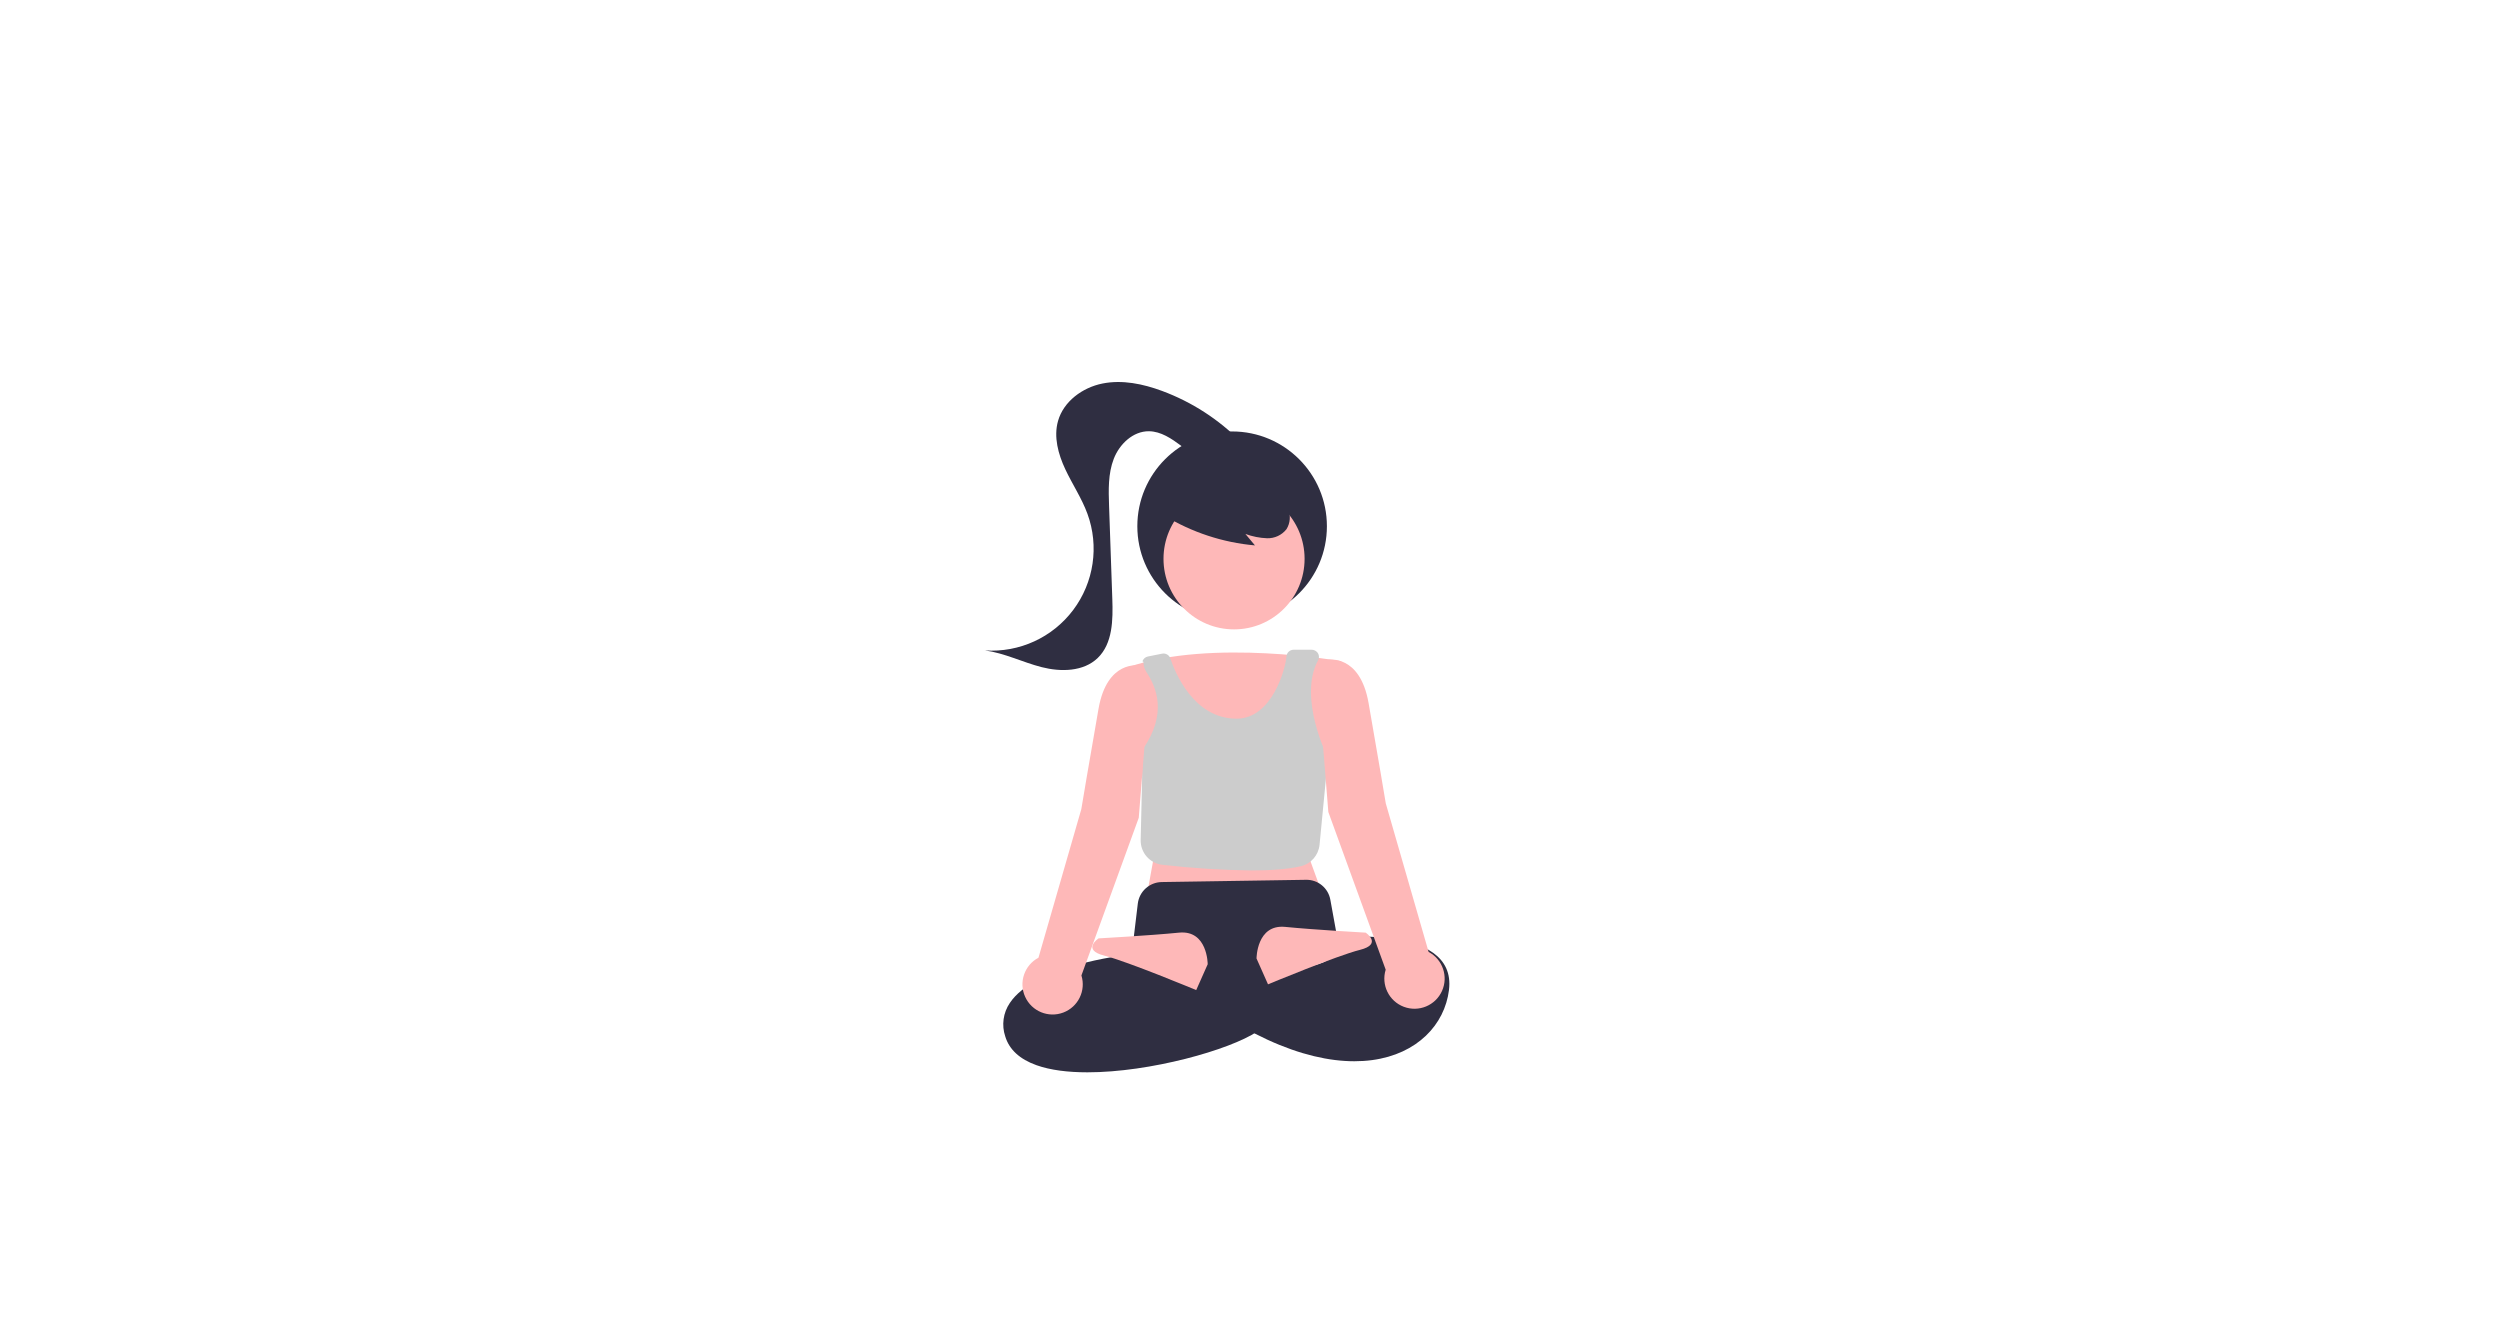
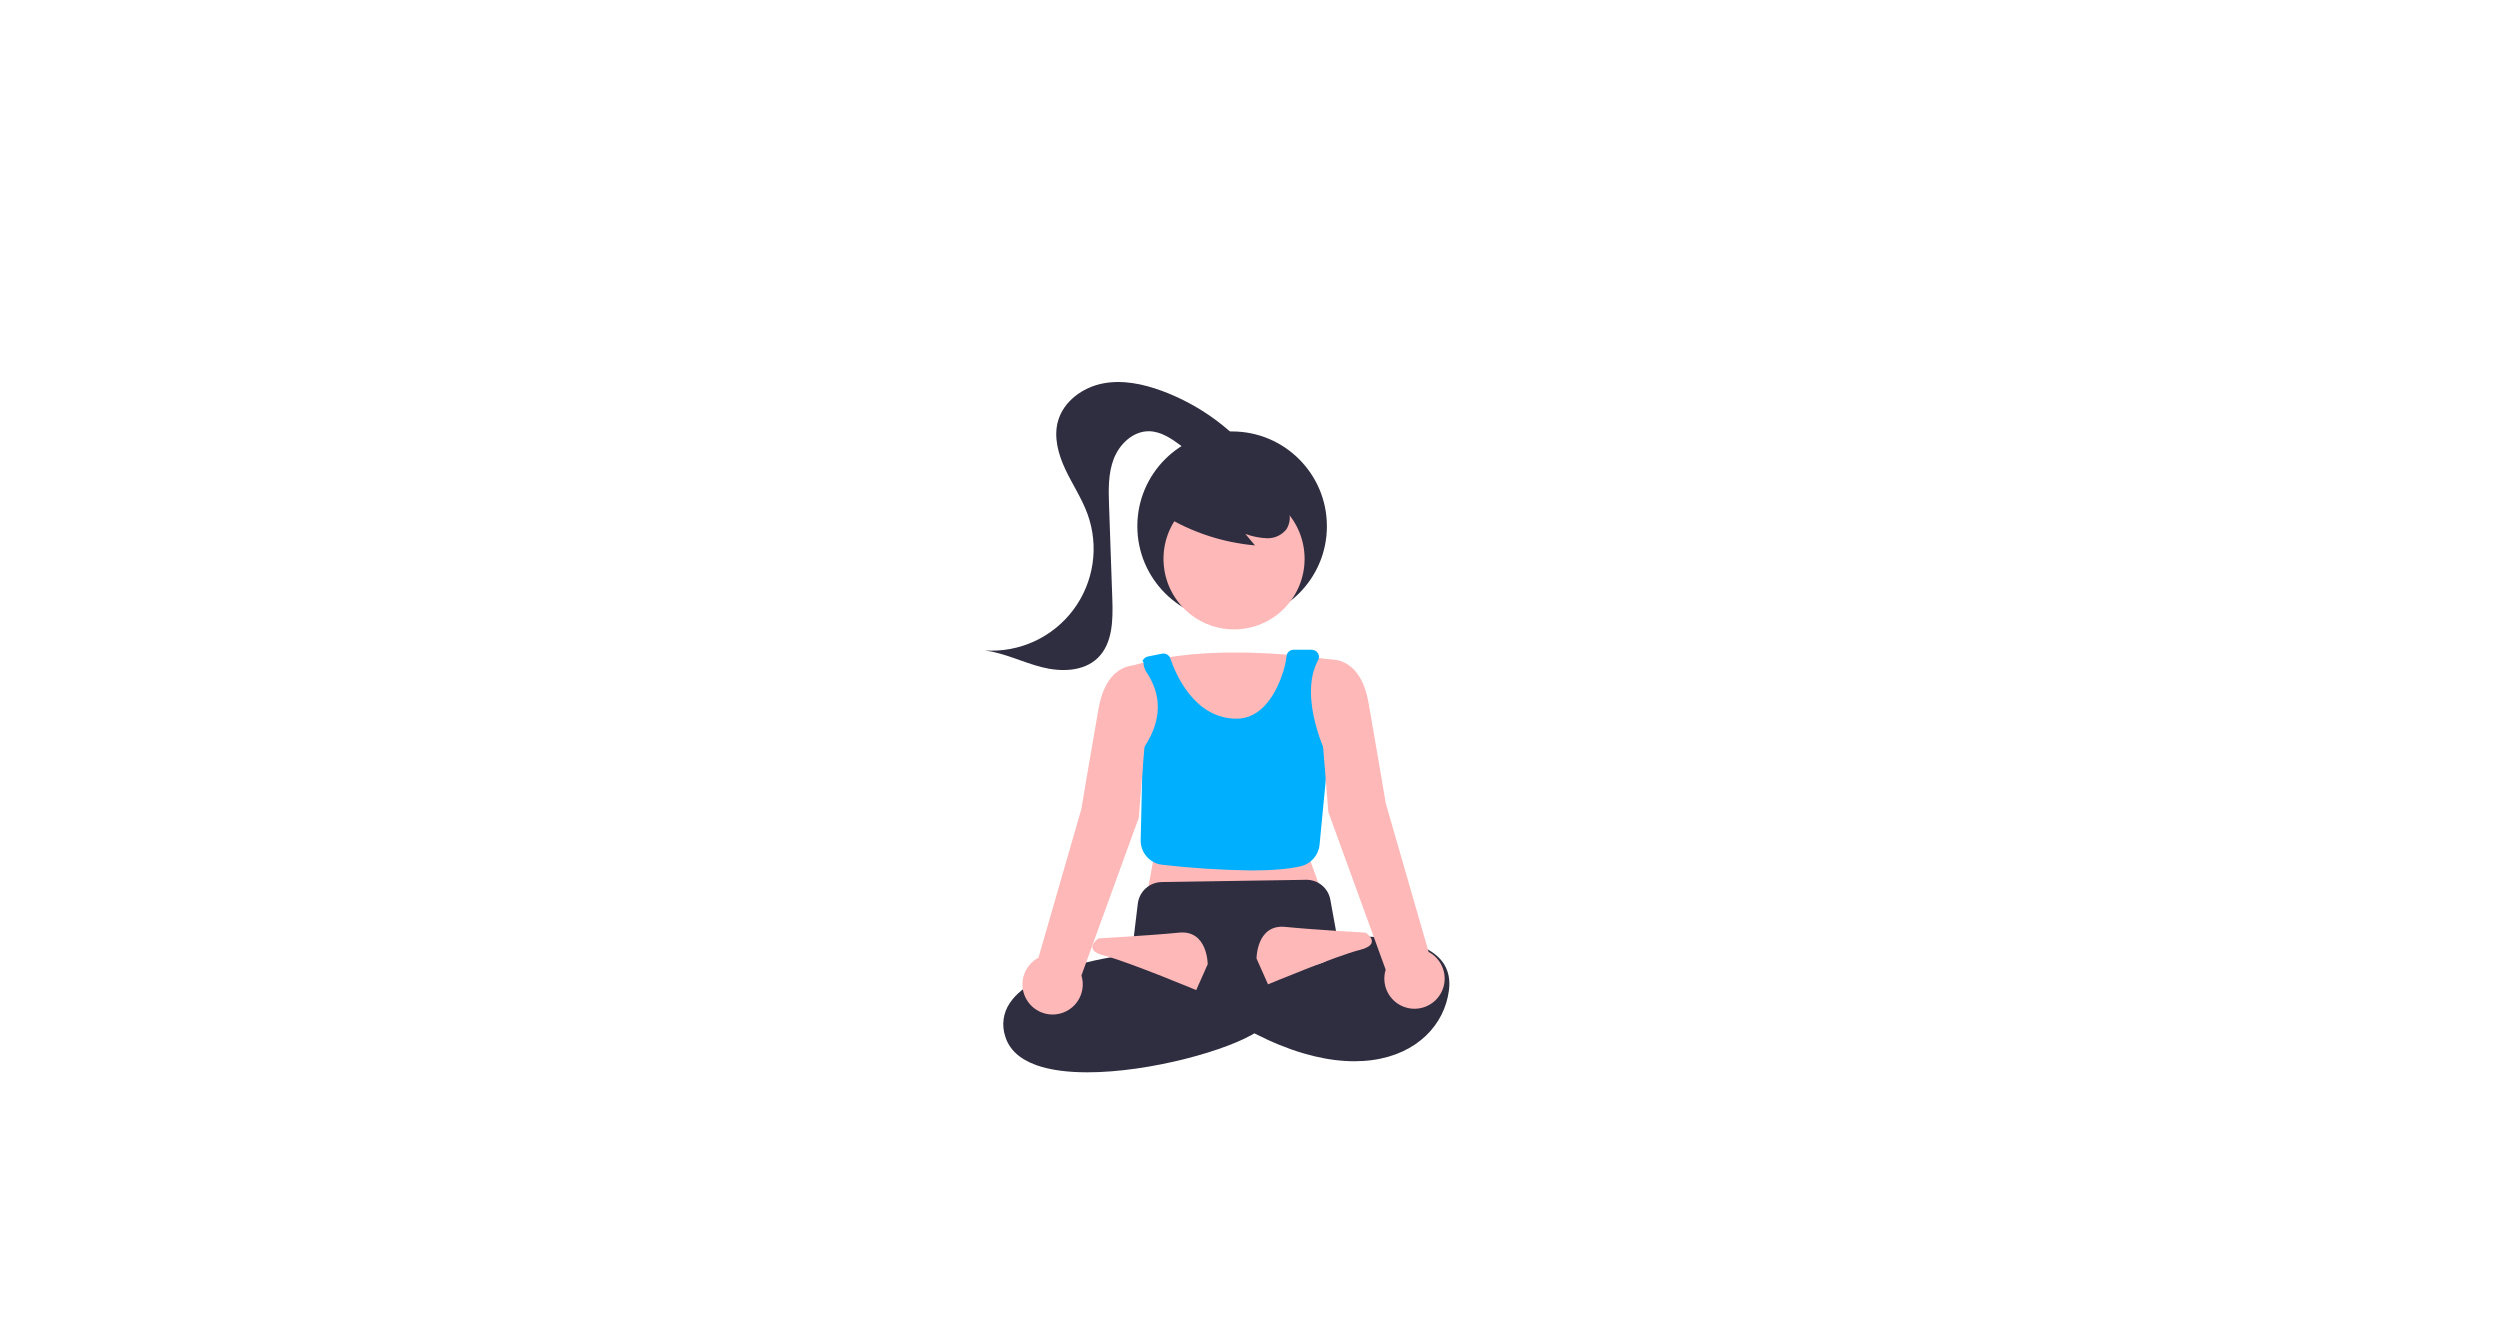
<svg xmlns="http://www.w3.org/2000/svg">
  <g class="layer">
    <g data-name="Group 14" id="Group_14">
      <g data-name="Group 9" id="Group_9" transform="translate(-237 346.007)" />
-       <rect data-name="Rectangle 1" fill="#3f3d56" height="2" id="Rectangle_1" transform="translate(182.787 779.636)" width="870.4" x="-182.787" y="-183.377" />
+       <rect data-name="Rectangle 1" fill="#00B0FF" height="2" id="Rectangle_1" transform="translate(182.787 779.636)" width="870.4" x="-182.787" y="-183.377" />
      <g data-name="Group 10" id="Group_10" transform="translate(100 164.584)" />
      <g data-name="Group 11" id="Group_11" transform="matrix(0.914 0.407 -0.407 0.914 266.183 -179.59)" />
      <g data-name="Group 12" id="Group_12" transform="matrix(0.996 -0.087 0.087 0.996 -217.382 -42.579)" />
      <g data-name="Group 13" id="Group_13">
        <circle cx="-1830.787" cy="-1470.437" data-name="Ellipse 21" fill="#2f2e41" id="Ellipse_21" r="33" transform="translate(2259.76 1653.65)" />
        <circle cx="-1839.226" cy="-1478.876" data-name="Ellipse 22" fill="#feb8b8" id="Ellipse_22" r="24.561" transform="translate(2268.87 1673.44)" />
        <path d="m466.972,230.209s-45,-8 -74,2l8.5,67.5l-2,11l60,-2l-4,-11l11.5,-67.5z" data-name="Path 159" fill="#feb8b8" id="Path_159" />
-         <path d="m435.701,303.051a302.545,302.545 0 0 1 -31,-1.964a8.492,8.492 0 0 1 -7.561,-8.645l0.73,-31.567l0.085,-0.123c8.694,-12.593 4.459,-21.791 1.2,-26.743a6.4,6.4 0 0 1 -1.052,-3.522l0,0c-0.5,-0.7 -0.612,0.405 -0.3,-0.379a2.51,2.51 0 0 1 1.836,-1.538l4.964,-0.992a2.5,2.5 0 0 1 2.858,1.651c1.668,4.977 8.169,20.991 23.066,20.987c12.445,0 17.089,-17.611 17.367,-21.681a2.5,2.5 0 0 1 2.493,-2.322l6.2,0a2.617,2.617 0 0 1 2.066,0.934a2.48,2.48 0 0 1 0.244,2.751c-7.076,13.01 3.265,33.6 3.37,33.8l0.066,0.13l-2.918,30.293a8.541,8.541 0 0 1 -6.574,7.477c-4.511,1.059 -10.608,1.453 -17.14,1.453z" data-name="Path 160" fill="#ccc" id="Path_160" />
+         <path d="m435.701,303.051a302.545,302.545 0 0 1 -31,-1.964a8.492,8.492 0 0 1 -7.561,-8.645l0.73,-31.567l0.085,-0.123c8.694,-12.593 4.459,-21.791 1.2,-26.743a6.4,6.4 0 0 1 -1.052,-3.522l0,0c-0.5,-0.7 -0.612,0.405 -0.3,-0.379a2.51,2.51 0 0 1 1.836,-1.538l4.964,-0.992a2.5,2.5 0 0 1 2.858,1.651c1.668,4.977 8.169,20.991 23.066,20.987c12.445,0 17.089,-17.611 17.367,-21.681a2.5,2.5 0 0 1 2.493,-2.322l6.2,0a2.617,2.617 0 0 1 2.066,0.934a2.48,2.48 0 0 1 0.244,2.751c-7.076,13.01 3.265,33.6 3.37,33.8l0.066,0.13l-2.918,30.293a8.541,8.541 0 0 1 -6.574,7.477c-4.511,1.059 -10.608,1.453 -17.14,1.453z" data-name="Path 160" fill="#00B0FF" id="Path_160" />
        <path d="m378.594,373.339c-6.72,0 -12.872,-0.74 -17.76,-2.489c-5.81,-2.079 -9.458,-5.441 -10.844,-10a13.2,13.2 0 0 1 1.606,-11.673c8.595,-12.87 38.421,-16.5 42.423,-16.929l2.12,-17.667a8.531,8.531 0 0 1 8.307,-7.486l50.232,-0.784a8.421,8.421 0 0 1 8.5,6.977l2.854,15.7l-32.938,15.975l4.98,13.945l-0.325,0.217c-9.64,6.426 -37.363,14.213 -59.155,14.214z" data-name="Path 161" fill="#2f2e41" id="Path_161" />
        <path d="m461.472,326.709s46,-6 43,18s-38,41 -91,0l6,-12s30,8 42,2l0,-8z" data-name="Path 162" fill="#2f2e41" id="Path_162" />
        <path d="m420.472,335.709s0,-12 -10,-11s-28,2 -28,2s-6,4 2,6s32,12 32,12l4,-9z" data-name="Path 163" fill="#feb8b8" id="Path_163" />
        <path d="m437.472,333.709s0,-12 10,-11s28,2 28,2s6,4 -2,6s-32,12 -32,12l-4,-9z" data-name="Path 164" fill="#feb8b8" id="Path_164" />
        <path d="m497.394,331.436l-14.921,-51.727s-3,-18 -6,-35s-14,-15 -14,-15l-2,1l0,27l2,25l19.965,54.9a10.5,10.5 0 1 0 14.956,-6.177l0,0.004z" data-name="Path 165" fill="#feb8b8" id="Path_165" />
        <path d="m396.472,231.709s-11,-2 -14,15s-6,35 -6,35l-14.921,51.727a10.5,10.5 0 1 0 14.956,6.177l19.965,-54.9l2,-25l0,-24.768a3.618,3.618 0 0 0 -2,-3.236z" data-name="Path 166" fill="#feb8b8" id="Path_166" />
        <path d="m-1022.452,-924.413a73.043,73.043 0 0 0 31.6,10.412l-3.331,-3.991a24.48,24.48 0 0 0 7.561,1.5a8.281,8.281 0 0 0 6.75,-3.159a7.7,7.7 0 0 0 0.516,-7.115a14.588,14.588 0 0 0 -4.589,-5.739a27.323,27.323 0 0 0 -25.431,-4.545a16.33,16.33 0 0 0 -7.6,4.872a9.236,9.236 0 0 0 -1.863,8.561" data-name="Path 167" fill="#2f2e41" id="Path_167" transform="translate(1427.78 1103.89)" />
        <path d="m-995.703,-950.016a75.485,75.485 0 0 0 -27.463,-17.759c-6.639,-2.459 -13.865,-3.979 -20.805,-2.582s-13.5,6.2 -15.44,13.008c-1.583,5.568 0.052,11.564 2.509,16.806s5.738,10.1 7.725,15.54a35.468,35.468 0 0 1 -35.69,47.566c6.819,0.914 13.105,4.119 19.771,5.825s14.533,1.59 19.486,-3.185c5.241,-5.052 5.346,-13.267 5.092,-20.542l-1.13,-32.445c-0.192,-5.515 -0.356,-11.208 1.633,-16.356s6.716,-9.656 12.235,-9.609c4.183,0.036 7.884,2.569 11.239,5.068s6.9,5.165 11.071,5.536s8.923,-2.711 8.611,-6.883" data-name="Path 168" fill="#2f2e41" id="Path_168" transform="translate(1427.78 1103.89)" />
      </g>
    </g>
  </g>
</svg>
